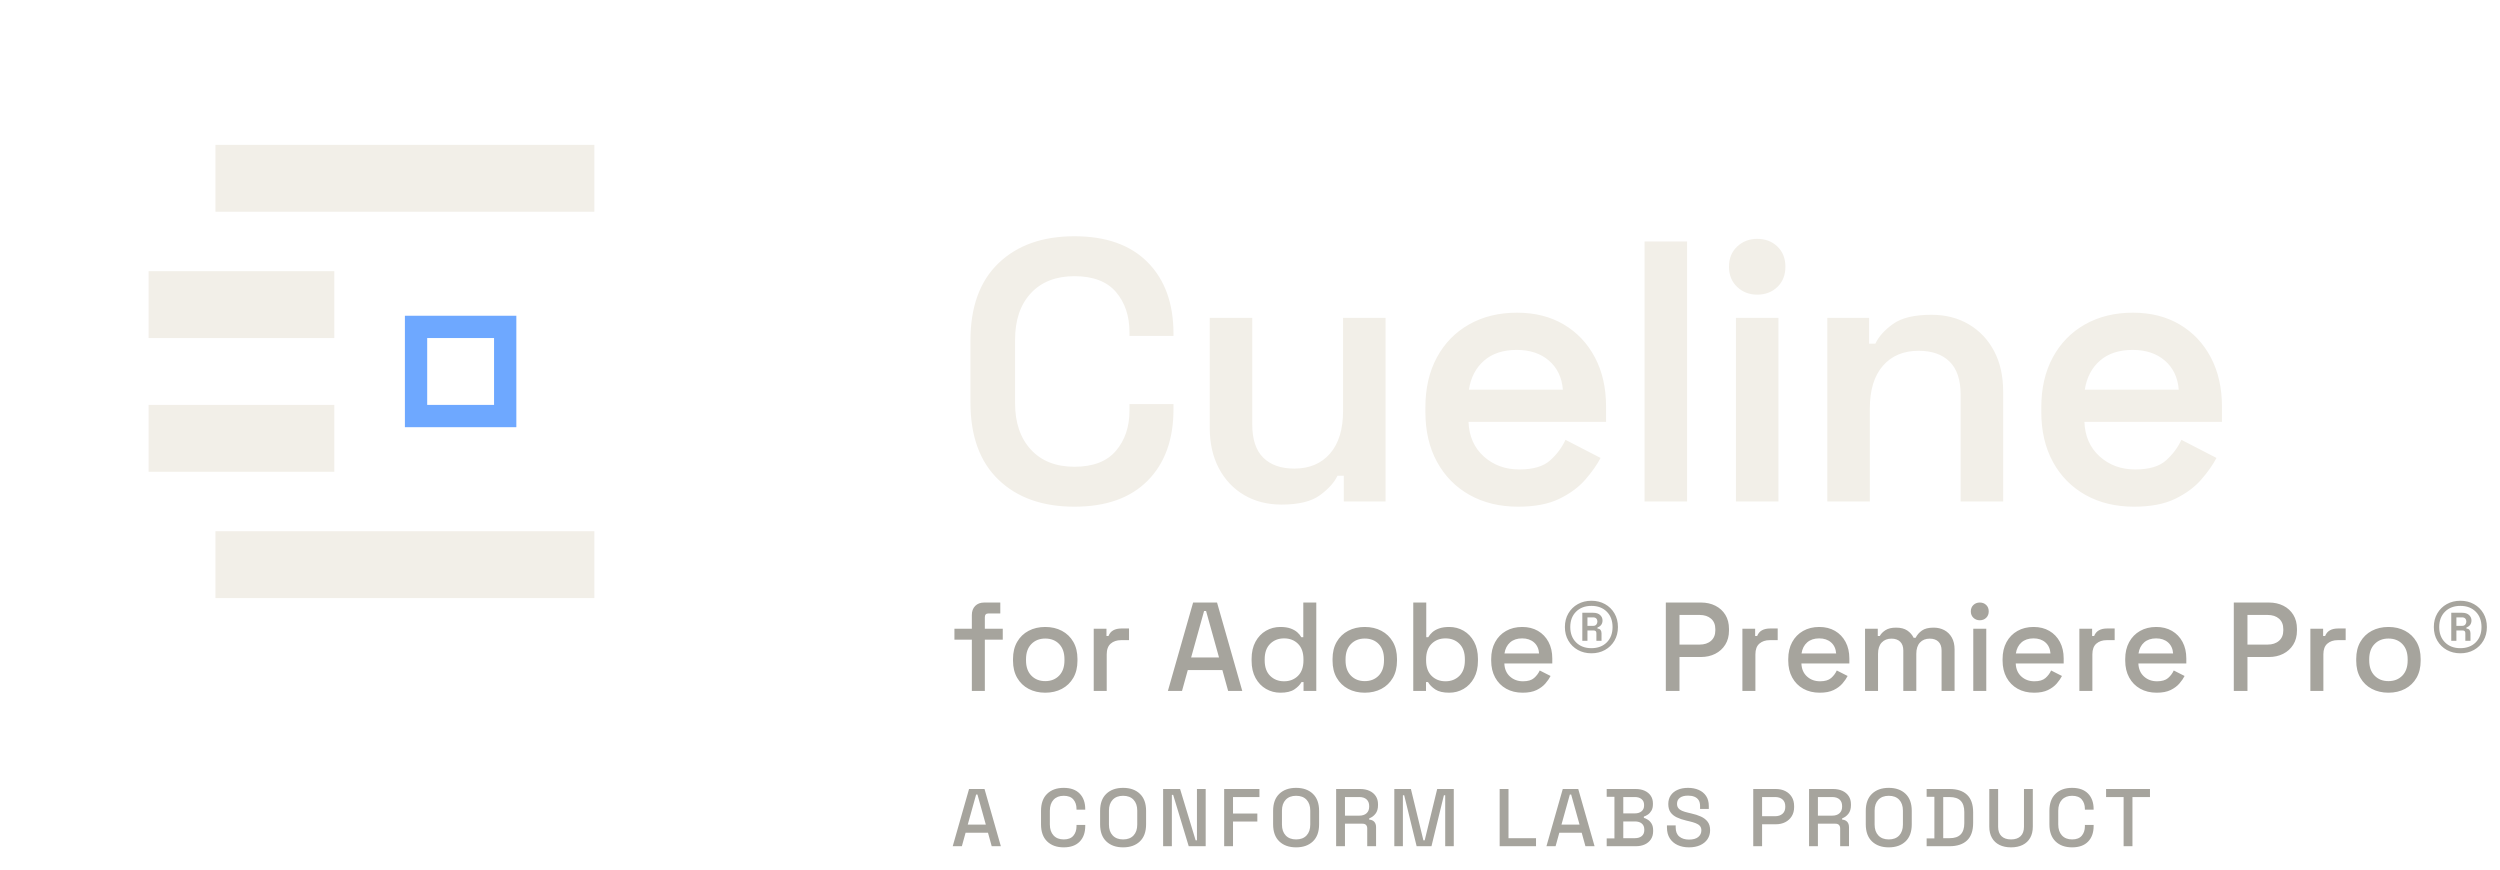
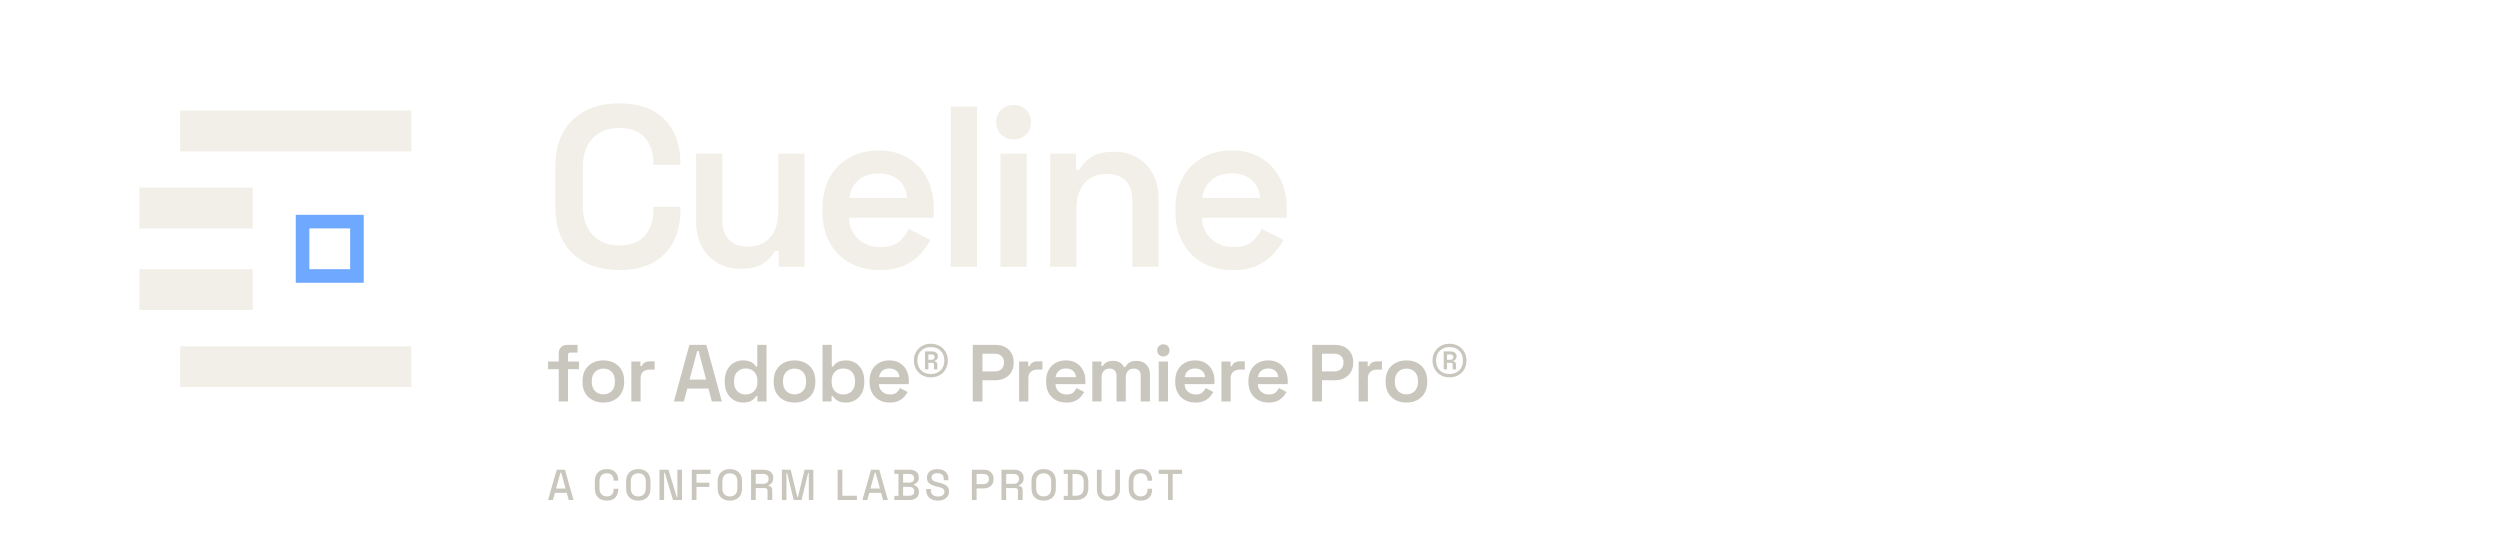
- <svg xmlns="http://www.w3.org/2000/svg" viewBox="0 0 673 234" role="img" aria-label="Cueline">
-   <g>
+ <svg xmlns="http://www.w3.org/2000/svg" viewBox="0 0 520 116" role="img" aria-label="Cueline">
+   <g transform="translate(10.148 4.619) scale(0.47131)">
    <path d="M58 48H160M40 82H90M40 118H90M58 152H160" fill="none" stroke="#F2EFE8" stroke-width="18" />
    <path d="M112 88h24v24h-24Z" fill="none" stroke="#6EA8FF" stroke-width="6" />
  </g>
-   <path d="M289.235 136.4Q276.357 136.4 268.801 129.15Q261.245 121.9 261.245 108.313V91.687Q261.245 78.1 268.801 70.85Q276.357 63.6 289.235 63.6Q302.013 63.6 308.958 70.615Q315.903 77.63 315.903 89.843V90.425H304.057V89.478Q304.057 82.858 300.415 78.604Q296.772 74.35 289.235 74.35Q281.763 74.35 277.509 78.93Q273.255 83.51 273.255 91.487V108.513Q273.255 116.407 277.509 121.029Q281.763 125.65 289.235 125.65Q296.772 125.65 300.415 121.355Q304.057 117.06 304.057 110.522V108.775H315.903V110.157Q315.903 122.37 308.958 129.385Q302.013 136.4 289.235 136.4ZM344.98 135.835Q339.285 135.835 334.917 133.264Q330.55 130.692 328.106 126.036Q325.662 121.38 325.662 115.175V85.575H337.108V114.28Q337.108 120.282 340.076 123.214Q343.045 126.145 348.425 126.145Q354.522 126.145 358.037 122.102Q361.552 118.06 361.552 110.617V85.575H372.998V135.0H361.752V128.063H360.057Q358.752 130.808 355.312 133.321Q351.872 135.835 344.98 135.835ZM408.68 136.4Q401.262 136.4 395.63 133.25Q389.997 130.1 386.856 124.359Q383.715 118.617 383.715 110.887V109.687Q383.715 101.94 386.815 96.207Q389.915 90.475 395.489 87.325Q401.062 84.175 408.392 84.175Q415.605 84.175 420.979 87.355Q426.352 90.535 429.352 96.215Q432.352 101.895 432.352 109.46V113.568H395.325Q395.543 119.367 399.431 122.874Q403.32 126.38 409.01 126.38Q414.572 126.38 417.291 123.94Q420.01 121.5 421.432 118.402L430.875 123.278Q429.457 126.0 426.807 129.067Q424.157 132.135 419.792 134.267Q415.427 136.4 408.68 136.4ZM395.425 104.902H420.725Q420.325 99.973 416.986 97.084Q413.647 94.195 408.31 94.195Q402.825 94.195 399.51 97.084Q396.195 99.973 395.425 104.902ZM442.715 135.0V65.0H454.16V135.0ZM467.315 135.0V85.575H478.76V135.0ZM473.038 79.32Q469.848 79.32 467.646 77.243Q465.445 75.165 465.445 71.81Q465.445 68.437 467.646 66.369Q469.848 64.3 473.038 64.3Q476.328 64.3 478.479 66.369Q480.63 68.437 480.63 71.81Q480.63 75.165 478.479 77.243Q476.328 79.32 473.038 79.32ZM491.915 135.0V85.575H503.16V92.512H504.855Q506.16 89.685 509.6 87.212Q513.04 84.74 519.933 84.74Q525.645 84.74 530.004 87.311Q534.363 89.883 536.806 94.498Q539.25 99.113 539.25 105.4V135.0H527.805V106.295Q527.805 100.275 524.836 97.353Q521.867 94.43 516.487 94.43Q510.39 94.43 506.875 98.473Q503.36 102.515 503.36 109.957V135.0ZM574.48 136.4Q567.062 136.4 561.43 133.25Q555.797 130.1 552.656 124.359Q549.515 118.617 549.515 110.887V109.687Q549.515 101.94 552.615 96.207Q555.715 90.475 561.289 87.325Q566.862 84.175 574.192 84.175Q581.405 84.175 586.779 87.355Q592.152 90.535 595.152 96.215Q598.152 101.895 598.152 109.46V113.568H561.125Q561.343 119.367 565.231 122.874Q569.12 126.38 574.81 126.38Q580.372 126.38 583.091 123.94Q585.81 121.5 587.232 118.402L596.675 123.278Q595.257 126.0 592.607 129.067Q589.957 132.135 585.592 134.267Q581.227 136.4 574.48 136.4ZM561.225 104.902H586.525Q586.125 99.973 582.786 97.084Q579.447 94.195 574.11 94.195Q568.625 94.195 565.31 97.084Q561.995 99.973 561.225 104.902Z" fill="#F2EFE8" />
-   <path d="M261.62 186.0V172.196H256.932V169.255H261.62V165.58Q261.62 164.024 262.526 163.112Q263.432 162.2 264.979 162.2H269.28V165.141H266.095Q265.119 165.141 265.119 166.161V169.255H269.943V172.196H265.119V186.0ZM281.378 186.476Q278.862 186.476 276.897 185.438Q274.933 184.4 273.819 182.468Q272.704 180.536 272.704 177.876V177.379Q272.704 174.719 273.819 172.787Q274.933 170.855 276.897 169.817Q278.862 168.779 281.378 168.779Q283.894 168.779 285.858 169.817Q287.822 170.855 288.937 172.787Q290.051 174.719 290.051 177.379V177.876Q290.051 180.536 288.937 182.468Q287.822 184.4 285.858 185.438Q283.894 186.476 281.378 186.476ZM281.378 183.358Q283.683 183.358 285.118 181.881Q286.552 180.404 286.552 177.786V177.469Q286.552 174.851 285.129 173.374Q283.705 171.897 281.378 171.897Q279.084 171.897 277.644 173.374Q276.203 174.851 276.203 177.469V177.786Q276.203 180.404 277.644 181.881Q279.084 183.358 281.378 183.358ZM294.43 186.0V169.255H297.861V171.218H298.401Q298.811 170.163 299.702 169.675Q300.593 169.187 301.927 169.187H303.932V172.329H301.8Q300.084 172.329 299.007 173.261Q297.929 174.194 297.929 176.15V186.0ZM314.395 186.0 321.186 162.2H327.626L334.418 186.0H330.615L329.061 180.383H319.752L318.198 186.0ZM320.651 176.997H328.162L324.677 164.487H324.136ZM344.665 186.476Q342.588 186.476 340.819 185.461Q339.05 184.446 337.99 182.514Q336.93 180.582 336.93 177.876V177.379Q336.93 174.673 337.984 172.741Q339.038 170.809 340.802 169.794Q342.566 168.779 344.665 168.779Q346.302 168.779 347.417 169.184Q348.531 169.588 349.231 170.21Q349.93 170.831 350.306 171.526H350.846V162.2H354.345V186.0H350.914V183.615H350.374Q349.748 184.71 348.434 185.593Q347.12 186.476 344.665 186.476ZM345.672 183.402Q347.941 183.402 349.416 181.943Q350.891 180.483 350.891 177.786V177.469Q350.891 174.772 349.427 173.312Q347.963 171.853 345.672 171.853Q343.414 171.853 341.933 173.312Q340.453 174.772 340.453 177.469V177.786Q340.453 180.483 341.933 181.943Q343.414 183.402 345.672 183.402ZM367.398 186.476Q364.882 186.476 362.917 185.438Q360.953 184.4 359.839 182.468Q358.724 180.536 358.724 177.876V177.379Q358.724 174.719 359.839 172.787Q360.953 170.855 362.917 169.817Q364.882 168.779 367.398 168.779Q369.914 168.779 371.878 169.817Q373.842 170.855 374.957 172.787Q376.071 174.719 376.071 177.379V177.876Q376.071 180.536 374.957 182.468Q373.842 184.4 371.878 185.438Q369.914 186.476 367.398 186.476ZM367.398 183.358Q369.703 183.358 371.138 181.881Q372.572 180.404 372.572 177.786V177.469Q372.572 174.851 371.149 173.374Q369.725 171.897 367.398 171.897Q365.104 171.897 363.664 173.374Q362.223 174.851 362.223 177.469V177.786Q362.223 180.404 363.664 181.881Q365.104 183.358 367.398 183.358ZM390.13 186.476Q387.697 186.476 386.372 185.593Q385.047 184.71 384.421 183.615H383.881V186.0H380.45V162.2H383.949V171.526H384.489Q384.887 170.831 385.576 170.21Q386.264 169.588 387.385 169.184Q388.505 168.779 390.13 168.779Q392.241 168.779 393.999 169.794Q395.757 170.809 396.811 172.741Q397.865 174.673 397.865 177.379V177.876Q397.865 180.582 396.805 182.514Q395.745 184.446 393.987 185.461Q392.23 186.476 390.13 186.476ZM389.124 183.402Q391.393 183.402 392.868 181.943Q394.343 180.483 394.343 177.786V177.469Q394.343 174.772 392.879 173.312Q391.415 171.853 389.124 171.853Q386.866 171.853 385.385 173.312Q383.905 174.772 383.905 177.469V177.786Q383.905 180.483 385.385 181.943Q386.866 183.402 389.124 183.402ZM409.904 186.476Q407.376 186.476 405.467 185.405Q403.558 184.334 402.493 182.385Q401.428 180.436 401.428 177.831V177.423Q401.428 174.807 402.482 172.864Q403.536 170.921 405.422 169.85Q407.308 168.779 409.777 168.779Q412.199 168.779 414.018 169.836Q415.836 170.894 416.856 172.801Q417.876 174.709 417.876 177.269V178.6H404.971Q405.051 180.81 406.471 182.106Q407.892 183.402 409.993 183.402Q411.973 183.402 412.972 182.525Q413.971 181.648 414.496 180.494L417.415 181.973Q416.927 182.94 416.026 183.989Q415.125 185.038 413.653 185.757Q412.181 186.476 409.904 186.476ZM405.005 175.904H414.321Q414.185 174.013 412.952 172.933Q411.718 171.853 409.755 171.853Q407.759 171.853 406.525 172.933Q405.291 174.013 405.005 175.904ZM428.409 175.868Q426.369 175.868 424.754 174.967Q423.139 174.066 422.204 172.468Q421.269 170.87 421.269 168.796Q421.269 166.722 422.204 165.124Q423.139 163.526 424.754 162.625Q426.369 161.724 428.409 161.724Q430.449 161.724 432.064 162.625Q433.679 163.526 434.614 165.124Q435.549 166.722 435.549 168.796Q435.549 170.87 434.614 172.468Q433.679 174.066 432.064 174.967Q430.449 175.868 428.409 175.868ZM428.398 174.488Q430.983 174.488 432.542 172.932Q434.1 171.376 434.1 168.799Q434.1 166.222 432.544 164.663Q430.987 163.104 428.409 163.104Q425.847 163.104 424.282 164.66Q422.717 166.216 422.717 168.793Q422.717 171.37 424.282 172.929Q425.847 174.488 428.398 174.488ZM425.961 172.502V164.954H428.851Q430.109 164.954 430.755 165.568Q431.401 166.182 431.401 167.012Q431.401 167.676 431.078 168.16Q430.755 168.645 430.041 168.922V169.214Q430.619 169.247 430.874 169.594Q431.129 169.94 431.129 170.471V172.502H429.748V170.438Q429.748 169.724 429.034 169.724H427.341V172.502ZM427.341 168.48H428.875Q429.453 168.48 429.737 168.126Q430.02 167.772 430.02 167.322Q430.02 166.846 429.737 166.522Q429.453 166.198 428.875 166.198H427.341ZM448.44 186.0V162.2H457.887Q460.083 162.2 461.788 163.065Q463.494 163.931 464.468 165.515Q465.443 167.099 465.443 169.308V169.76Q465.443 171.946 464.44 173.548Q463.437 175.149 461.732 176.008Q460.027 176.868 457.887 176.868H452.119V186.0ZM452.119 173.525H457.516Q459.447 173.525 460.606 172.51Q461.765 171.496 461.765 169.704V169.364Q461.765 167.56 460.618 166.551Q459.471 165.542 457.516 165.542H452.119ZM469.054 186.0V169.255H472.485V171.218H473.025Q473.435 170.163 474.326 169.675Q475.217 169.187 476.551 169.187H478.556V172.329H476.424Q474.708 172.329 473.631 173.261Q472.553 174.194 472.553 176.15V186.0ZM489.872 186.476Q487.344 186.476 485.435 185.405Q483.526 184.334 482.461 182.385Q481.396 180.436 481.396 177.831V177.423Q481.396 174.807 482.45 172.864Q483.504 170.921 485.39 169.85Q487.276 168.779 489.745 168.779Q492.167 168.779 493.986 169.836Q495.804 170.894 496.824 172.801Q497.844 174.709 497.844 177.269V178.6H484.939Q485.019 180.81 486.439 182.106Q487.86 183.402 489.961 183.402Q491.941 183.402 492.94 182.525Q493.939 181.648 494.464 180.494L497.383 181.973Q496.895 182.94 495.994 183.989Q495.093 185.038 493.621 185.757Q492.149 186.476 489.872 186.476ZM484.973 175.904H494.289Q494.153 174.013 492.92 172.933Q491.686 171.853 489.723 171.853Q487.727 171.853 486.493 172.933Q485.259 174.013 484.973 175.904ZM502.068 186.0V169.255H505.499V171.21H506.039Q506.505 170.336 507.561 169.648Q508.617 168.959 510.425 168.959Q512.299 168.959 513.44 169.734Q514.582 170.508 515.148 171.689H515.689Q516.267 170.53 517.38 169.745Q518.494 168.959 520.527 168.959Q522.138 168.959 523.407 169.634Q524.677 170.309 525.424 171.616Q526.171 172.924 526.171 174.833V186.0H522.672V175.103Q522.672 173.578 521.833 172.75Q520.994 171.922 519.476 171.922Q517.836 171.922 516.852 172.976Q515.869 174.03 515.869 176.014V186.0H512.37V175.103Q512.37 173.578 511.531 172.75Q510.692 171.922 509.174 171.922Q507.534 171.922 506.55 172.976Q505.567 174.03 505.567 176.014V186.0ZM531.206 186.0V169.255H534.705V186.0ZM532.956 166.974Q531.942 166.974 531.244 166.309Q530.547 165.644 530.547 164.587Q530.547 163.517 531.244 162.859Q531.942 162.2 532.956 162.2Q534.003 162.2 534.684 162.859Q535.364 163.517 535.364 164.587Q535.364 165.644 534.684 166.309Q534.003 166.974 532.956 166.974ZM547.57 186.476Q545.042 186.476 543.133 185.405Q541.224 184.334 540.159 182.385Q539.094 180.436 539.094 177.831V177.423Q539.094 174.807 540.148 172.864Q541.202 170.921 543.088 169.85Q544.974 168.779 547.443 168.779Q549.865 168.779 551.684 169.836Q553.502 170.894 554.522 172.801Q555.542 174.709 555.542 177.269V178.6H542.637Q542.717 180.81 544.137 182.106Q545.558 183.402 547.659 183.402Q549.639 183.402 550.638 182.525Q551.637 181.648 552.162 180.494L555.081 181.973Q554.593 182.94 553.692 183.989Q552.791 185.038 551.319 185.757Q549.847 186.476 547.57 186.476ZM542.671 175.904H551.987Q551.851 174.013 550.618 172.933Q549.384 171.853 547.421 171.853Q545.425 171.853 544.191 172.933Q542.957 174.013 542.671 175.904ZM559.766 186.0V169.255H563.197V171.218H563.737Q564.147 170.163 565.038 169.675Q565.929 169.187 567.263 169.187H569.268V172.329H567.136Q565.42 172.329 564.343 173.261Q563.265 174.194 563.265 176.15V186.0ZM580.584 186.476Q578.056 186.476 576.147 185.405Q574.238 184.334 573.173 182.385Q572.108 180.436 572.108 177.831V177.423Q572.108 174.807 573.162 172.864Q574.216 170.921 576.102 169.85Q577.988 168.779 580.457 168.779Q582.879 168.779 584.698 169.836Q586.516 170.894 587.536 172.801Q588.556 174.709 588.556 177.269V178.6H575.651Q575.731 180.81 577.151 182.106Q578.572 183.402 580.673 183.402Q582.653 183.402 583.652 182.525Q584.651 181.648 585.176 180.494L588.095 181.973Q587.607 182.94 586.706 183.989Q585.805 185.038 584.333 185.757Q582.861 186.476 580.584 186.476ZM575.685 175.904H585.001Q584.865 174.013 583.632 172.933Q582.398 171.853 580.435 171.853Q578.439 171.853 577.205 172.933Q575.971 174.013 575.685 175.904ZM601.338 186.0V162.2H610.785Q612.981 162.2 614.686 163.065Q616.392 163.931 617.366 165.515Q618.341 167.099 618.341 169.308V169.76Q618.341 171.946 617.338 173.548Q616.335 175.149 614.63 176.008Q612.925 176.868 610.785 176.868H605.017V186.0ZM605.017 173.525H610.414Q612.345 173.525 613.504 172.51Q614.663 171.496 614.663 169.704V169.364Q614.663 167.56 613.516 166.551Q612.369 165.542 610.414 165.542H605.017ZM621.952 186.0V169.255H625.383V171.218H625.923Q626.333 170.163 627.224 169.675Q628.115 169.187 629.449 169.187H631.454V172.329H629.322Q627.606 172.329 626.529 173.261Q625.451 174.194 625.451 176.15V186.0ZM642.968 186.476Q640.452 186.476 638.487 185.438Q636.523 184.4 635.409 182.468Q634.294 180.536 634.294 177.876V177.379Q634.294 174.719 635.409 172.787Q636.523 170.855 638.487 169.817Q640.452 168.779 642.968 168.779Q645.484 168.779 647.448 169.817Q649.412 170.855 650.527 172.787Q651.641 174.719 651.641 177.379V177.876Q651.641 180.536 650.527 182.468Q649.412 184.4 647.448 185.438Q645.484 186.476 642.968 186.476ZM642.968 183.358Q645.273 183.358 646.708 181.881Q648.142 180.404 648.142 177.786V177.469Q648.142 174.851 646.719 173.374Q645.295 171.897 642.968 171.897Q640.674 171.897 639.234 173.374Q637.793 174.851 637.793 177.469V177.786Q637.793 180.404 639.234 181.881Q640.674 183.358 642.968 183.358ZM662.329 175.868Q660.289 175.868 658.674 174.967Q657.059 174.066 656.124 172.468Q655.189 170.87 655.189 168.796Q655.189 166.722 656.124 165.124Q657.059 163.526 658.674 162.625Q660.289 161.724 662.329 161.724Q664.369 161.724 665.984 162.625Q667.599 163.526 668.534 165.124Q669.469 166.722 669.469 168.796Q669.469 170.87 668.534 172.468Q667.599 174.066 665.984 174.967Q664.369 175.868 662.329 175.868ZM662.318 174.488Q664.903 174.488 666.462 172.932Q668.02 171.376 668.02 168.799Q668.02 166.222 666.464 164.663Q664.907 163.104 662.329 163.104Q659.767 163.104 658.202 164.66Q656.637 166.216 656.637 168.793Q656.637 171.37 658.202 172.929Q659.767 174.488 662.318 174.488ZM659.881 172.502V164.954H662.771Q664.029 164.954 664.675 165.568Q665.321 166.182 665.321 167.012Q665.321 167.676 664.998 168.16Q664.675 168.645 663.961 168.922V169.214Q664.539 169.247 664.794 169.594Q665.049 169.94 665.049 170.471V172.502H663.668V170.438Q663.668 169.724 662.954 169.724H661.261V172.502ZM661.261 168.48H662.795Q663.373 168.48 663.657 168.126Q663.94 167.772 663.94 167.322Q663.94 166.846 663.657 166.522Q663.373 166.198 662.795 166.198H661.261Z" fill="#A6A49D" />
-   <path d="M256.473 227.8 260.867 212.4H265.034L269.429 227.8H266.968L265.963 224.166H259.939L258.934 227.8ZM260.521 221.974H265.381L263.126 213.88H262.776ZM286.353 228.108Q283.547 228.108 281.895 226.513Q280.242 224.918 280.242 221.91V218.29Q280.242 215.282 281.895 213.687Q283.547 212.092 286.353 212.092Q289.138 212.092 290.642 213.628Q292.147 215.163 292.147 217.831V217.955H289.795V217.758Q289.795 216.209 288.952 215.218Q288.108 214.226 286.353 214.226Q284.606 214.226 283.614 215.295Q282.622 216.364 282.622 218.246V221.954Q282.622 223.821 283.614 224.898Q284.606 225.974 286.353 225.974Q288.108 225.974 288.952 224.975Q289.795 223.976 289.795 222.442V222.069H292.147V222.369Q292.147 225.037 290.642 226.572Q289.138 228.108 286.353 228.108ZM302.338 228.108Q299.503 228.108 297.825 226.513Q296.148 224.918 296.148 221.91V218.29Q296.148 215.282 297.825 213.687Q299.503 212.092 302.338 212.092Q305.172 212.092 306.85 213.687Q308.527 215.282 308.527 218.29V221.91Q308.527 224.918 306.85 226.513Q305.172 228.108 302.338 228.108ZM302.338 225.974Q304.15 225.974 305.149 224.905Q306.147 223.836 306.147 221.982V218.218Q306.147 216.364 305.149 215.295Q304.15 214.226 302.338 214.226Q300.547 214.226 299.537 215.295Q298.528 216.364 298.528 218.218V221.982Q298.528 223.836 299.537 224.905Q300.547 225.974 302.338 225.974ZM313.112 227.8V212.4H317.679L321.869 226.22H322.219V212.4H324.571V227.8H320.003L315.814 213.972H315.464V227.8ZM329.546 227.8V212.4H339.041V214.563H331.926V218.997H338.475V221.159H331.926V227.8ZM348.912 228.108Q346.077 228.108 344.399 226.513Q342.722 224.918 342.722 221.91V218.29Q342.722 215.282 344.399 213.687Q346.077 212.092 348.912 212.092Q351.746 212.092 353.424 213.687Q355.101 215.282 355.101 218.29V221.91Q355.101 224.918 353.424 226.513Q351.746 228.108 348.912 228.108ZM348.912 225.974Q350.724 225.974 351.723 224.905Q352.721 223.836 352.721 221.982V218.218Q352.721 216.364 351.723 215.295Q350.724 214.226 348.912 214.226Q347.121 214.226 346.111 215.295Q345.102 216.364 345.102 218.218V221.982Q345.102 223.836 346.111 224.905Q347.121 225.974 348.912 225.974ZM359.686 227.8V212.4H366.143Q367.587 212.4 368.669 212.898Q369.751 213.397 370.357 214.317Q370.962 215.237 370.962 216.506V216.755Q370.962 218.202 370.271 219.072Q369.581 219.942 368.597 220.299V220.649Q369.439 220.685 369.938 221.212Q370.437 221.738 370.437 222.693V227.8H368.057V223.018Q368.057 222.429 367.743 222.083Q367.43 221.738 366.746 221.738H362.066V227.8ZM362.066 219.575H365.897Q367.169 219.575 367.875 218.93Q368.582 218.284 368.582 217.16V216.978Q368.582 215.854 367.89 215.208Q367.199 214.563 365.897 214.563H362.066ZM375.35 227.8V212.4H379.816L383.179 226.22H383.529L386.891 212.4H391.357V227.8H389.049V214.08H388.7L385.351 227.8H381.356L378.008 214.08H377.658V227.8ZM403.708 227.8V212.4H406.088V225.637H413.498V227.8ZM416.303 227.8 420.697 212.4H424.864L429.259 227.8H426.798L425.793 224.166H419.769L418.764 227.8ZM420.351 221.974H425.211L422.956 213.88H422.606ZM432.521 227.8V225.695H434.607V214.505H432.521V212.4H440.341Q441.719 212.4 442.76 212.877Q443.801 213.354 444.384 214.223Q444.967 215.092 444.967 216.279V216.483Q444.967 217.547 444.563 218.229Q444.159 218.912 443.601 219.287Q443.043 219.661 442.528 219.823V220.173Q443.043 220.305 443.626 220.683Q444.21 221.061 444.617 221.751Q445.024 222.441 445.024 223.533V223.753Q445.024 225.021 444.426 225.931Q443.828 226.84 442.783 227.32Q441.738 227.8 440.375 227.8ZM436.987 225.637H440.1Q441.293 225.637 441.968 225.068Q442.644 224.498 442.644 223.486V223.281Q442.644 222.269 441.975 221.699Q441.307 221.13 440.1 221.13H436.987ZM436.987 218.967H440.103Q441.22 218.967 441.903 218.401Q442.586 217.835 442.586 216.875V216.655Q442.586 215.68 441.91 215.121Q441.234 214.563 440.103 214.563H436.987ZM454.684 228.108Q452.948 228.108 451.607 227.489Q450.267 226.87 449.504 225.679Q448.742 224.487 448.742 222.753V222.206H451.094V222.753Q451.094 224.401 452.079 225.209Q453.064 226.018 454.684 226.018Q456.326 226.018 457.167 225.32Q458.008 224.622 458.008 223.536Q458.008 222.798 457.615 222.345Q457.221 221.891 456.489 221.607Q455.758 221.323 454.745 221.088L453.923 220.893Q452.454 220.549 451.372 220.025Q450.289 219.502 449.695 218.649Q449.102 217.796 449.102 216.441Q449.102 215.087 449.765 214.113Q450.428 213.139 451.622 212.616Q452.816 212.092 454.42 212.092Q456.024 212.092 457.288 212.641Q458.552 213.191 459.281 214.271Q460.01 215.351 460.01 216.977V217.768H457.659V216.977Q457.659 215.982 457.252 215.369Q456.846 214.757 456.115 214.47Q455.385 214.182 454.42 214.182Q453 214.182 452.227 214.762Q451.454 215.341 451.454 216.384Q451.454 217.079 451.797 217.529Q452.14 217.979 452.799 218.266Q453.459 218.553 454.429 218.774L455.251 218.969Q456.747 219.298 457.895 219.821Q459.042 220.344 459.701 221.219Q460.36 222.094 460.36 223.479Q460.36 224.864 459.661 225.904Q458.961 226.944 457.687 227.526Q456.412 228.108 454.684 228.108ZM471.974 227.8V212.4H478.087Q479.508 212.4 480.611 212.96Q481.715 213.52 482.345 214.545Q482.976 215.57 482.976 216.999V217.292Q482.976 218.706 482.327 219.743Q481.678 220.779 480.575 221.335Q479.472 221.891 478.087 221.891H474.354V227.8ZM474.354 219.728H477.847Q479.096 219.728 479.846 219.071Q480.596 218.415 480.596 217.255V217.035Q480.596 215.868 479.854 215.215Q479.112 214.563 477.847 214.563H474.354ZM487 227.8V212.4H493.457Q494.901 212.4 495.983 212.898Q497.065 213.397 497.671 214.317Q498.276 215.237 498.276 216.506V216.755Q498.276 218.202 497.585 219.072Q496.895 219.942 495.911 220.299V220.649Q496.753 220.685 497.252 221.212Q497.751 221.738 497.751 222.693V227.8H495.371V223.018Q495.371 222.429 495.057 222.083Q494.744 221.738 494.06 221.738H489.38V227.8ZM489.38 219.575H493.211Q494.483 219.575 495.189 218.93Q495.896 218.284 495.896 217.16V216.978Q495.896 215.854 495.204 215.208Q494.513 214.563 493.211 214.563H489.38ZM508.456 228.108Q505.621 228.108 503.943 226.513Q502.266 224.918 502.266 221.91V218.29Q502.266 215.282 503.943 213.687Q505.621 212.092 508.456 212.092Q511.29 212.092 512.968 213.687Q514.645 215.282 514.645 218.29V221.91Q514.645 224.918 512.968 226.513Q511.29 228.108 508.456 228.108ZM508.456 225.974Q510.268 225.974 511.267 224.905Q512.265 223.836 512.265 221.982V218.218Q512.265 216.364 511.267 215.295Q510.268 214.226 508.456 214.226Q506.665 214.226 505.655 215.295Q504.646 216.364 504.646 218.218V221.982Q504.646 223.836 505.655 224.905Q506.665 225.974 508.456 225.974ZM518.651 227.8V225.695H520.737V214.505H518.651V212.4H524.818Q527.889 212.4 529.529 213.958Q531.169 215.515 531.169 218.663V221.544Q531.169 224.692 529.529 226.246Q527.889 227.8 524.818 227.8ZM523.117 225.637H524.847Q526.838 225.637 527.813 224.629Q528.789 223.62 528.789 221.625V218.583Q528.789 216.566 527.813 215.568Q526.838 214.57 524.847 214.57H523.117ZM541.375 228.108Q539.568 228.108 538.253 227.453Q536.939 226.799 536.228 225.547Q535.517 224.294 535.517 222.519V212.4H537.897V222.576Q537.897 224.215 538.8 225.095Q539.703 225.974 541.375 225.974Q543.047 225.974 543.95 225.095Q544.853 224.215 544.853 222.576V212.4H547.234V222.519Q547.234 224.294 546.527 225.547Q545.819 226.799 544.501 227.453Q543.183 228.108 541.375 228.108ZM557.811 228.108Q555.005 228.108 553.353 226.513Q551.7 224.918 551.7 221.91V218.29Q551.7 215.282 553.353 213.687Q555.005 212.092 557.811 212.092Q560.596 212.092 562.1 213.628Q563.605 215.163 563.605 217.831V217.955H561.253V217.758Q561.253 216.209 560.41 215.218Q559.566 214.226 557.811 214.226Q556.064 214.226 555.072 215.295Q554.08 216.364 554.08 218.246V221.954Q554.08 223.821 555.072 224.898Q556.064 225.974 557.811 225.974Q559.566 225.974 560.41 224.975Q561.253 223.976 561.253 222.442V222.069H563.605V222.369Q563.605 225.037 562.1 226.572Q560.596 228.108 557.811 228.108ZM571.676 227.8V214.563H566.957V212.4H578.775V214.563H574.056V227.8Z" fill="#A6A49D" />
+   <path d="M128.829 56.167Q122.696 56.167 119.098 52.714Q115.5 49.262 115.5 42.792V34.875Q115.5 28.405 119.098 24.952Q122.696 21.5 128.829 21.5Q134.913 21.5 138.22 24.84Q141.527 28.181 141.527 33.996V34.274H135.887V33.823Q135.887 30.67 134.152 28.645Q132.418 26.619 128.829 26.619Q125.27 26.619 123.245 28.8Q121.219 30.981 121.219 34.78V42.887Q121.219 46.646 123.245 48.847Q125.27 51.048 128.829 51.048Q132.418 51.048 134.152 49.002Q135.887 46.957 135.887 43.844V43.012H141.527V43.67Q141.527 49.486 138.22 52.826Q134.913 56.167 128.829 56.167ZM153.993 55.898Q151.281 55.898 149.201 54.673Q147.121 53.449 145.958 51.232Q144.794 49.014 144.794 46.06V31.964H150.244V45.633Q150.244 48.492 151.658 49.887Q153.071 51.283 155.633 51.283Q158.537 51.283 160.211 49.358Q161.885 47.433 161.885 43.889V31.964H167.335V55.5H161.98V52.196H161.173Q160.551 53.504 158.913 54.701Q157.275 55.898 153.993 55.898ZM182.945 56.167Q179.413 56.167 176.731 54.667Q174.049 53.167 172.553 50.433Q171.057 47.699 171.057 44.018V43.446Q171.057 39.757 172.533 37.027Q174.01 34.298 176.664 32.798Q179.318 31.298 182.808 31.298Q186.243 31.298 188.802 32.812Q191.361 34.326 192.789 37.031Q194.218 39.736 194.218 43.338V45.294H176.586Q176.689 48.056 178.541 49.726Q180.393 51.395 183.102 51.395Q185.751 51.395 187.046 50.233Q188.34 49.071 189.018 47.596L193.514 49.918Q192.839 51.214 191.577 52.675Q190.315 54.136 188.237 55.151Q186.158 56.167 182.945 56.167ZM176.633 41.168H188.681Q188.49 38.82 186.901 37.445Q185.311 36.069 182.769 36.069Q180.157 36.069 178.579 37.445Q177 38.82 176.633 41.168ZM197.771 55.5V22.167H203.221V55.5ZM208.105 55.5V31.964H213.555V55.5ZM210.83 28.986Q209.311 28.986 208.263 27.996Q207.214 27.007 207.214 25.41Q207.214 23.804 208.263 22.818Q209.311 21.833 210.83 21.833Q212.396 21.833 213.421 22.818Q214.445 23.804 214.445 25.41Q214.445 27.007 213.421 27.996Q212.396 28.986 210.83 28.986ZM218.438 55.5V31.964H223.793V35.268H224.6Q225.221 33.921 226.86 32.744Q228.498 31.567 231.78 31.567Q234.5 31.567 236.576 32.791Q238.651 34.015 239.815 36.213Q240.979 38.411 240.979 41.405V55.5H235.529V41.831Q235.529 38.964 234.115 37.573Q232.701 36.181 230.139 36.181Q227.236 36.181 225.562 38.106Q223.888 40.031 223.888 43.575V55.5ZM256.374 56.167Q252.842 56.167 250.16 54.667Q247.477 53.167 245.982 50.433Q244.486 47.699 244.486 44.018V43.446Q244.486 39.757 245.962 37.027Q247.438 34.298 250.092 32.798Q252.746 31.298 256.237 31.298Q259.671 31.298 262.23 32.812Q264.789 34.326 266.218 37.031Q267.646 39.736 267.646 43.338V45.294H250.014Q250.118 48.056 251.97 49.726Q253.821 51.395 256.531 51.395Q259.18 51.395 260.474 50.233Q261.769 49.071 262.446 47.596L266.943 49.918Q266.268 51.214 265.006 52.675Q263.744 54.136 261.665 55.151Q259.587 56.167 256.374 56.167ZM250.062 41.168H262.109Q261.919 38.82 260.329 37.445Q258.739 36.069 256.198 36.069Q253.586 36.069 252.007 37.445Q250.429 38.82 250.062 41.168Z" fill="#F2EFE8" />
+   <path d="M116.218 83.5V76.794H114.0V75.193H116.218V73.512Q116.218 72.699 116.698 72.217Q117.178 71.735 117.972 71.735H120.128V73.336H118.618Q118.141 73.336 118.141 73.84V75.193H120.426V76.794H118.141V83.5ZM125.496 83.735Q124.252 83.735 123.271 83.227Q122.289 82.718 121.728 81.762Q121.167 80.805 121.167 79.475V79.218Q121.167 77.888 121.728 76.932Q122.289 75.975 123.271 75.467Q124.252 74.958 125.496 74.958Q126.739 74.958 127.721 75.467Q128.702 75.975 129.263 76.932Q129.824 77.888 129.824 79.218V79.475Q129.824 80.805 129.263 81.762Q128.702 82.718 127.721 83.227Q126.739 83.735 125.496 83.735ZM125.496 82.024Q126.553 82.024 127.227 81.343Q127.901 80.663 127.901 79.428V79.266Q127.901 78.03 127.234 77.35Q126.567 76.67 125.496 76.67Q124.442 76.67 123.766 77.35Q123.091 78.03 123.091 79.266V79.428Q123.091 80.663 123.766 81.343Q124.442 82.024 125.496 82.024ZM131.318 83.5V75.193H133.208V76.149H133.493Q133.687 75.636 134.121 75.398Q134.556 75.16 135.171 75.16H136.171V76.877H135.123Q134.296 76.877 133.769 77.322Q133.242 77.767 133.242 78.696V83.5ZM140.169 83.5 143.394 71.735H146.918L150.143 83.5H148.06L147.357 80.818H142.955L142.252 83.5ZM143.438 78.955H146.874L145.298 72.998H145.013ZM154.541 83.735Q153.532 83.735 152.662 83.237Q151.792 82.738 151.27 81.781Q150.747 80.825 150.747 79.475V79.218Q150.747 77.868 151.268 76.912Q151.789 75.955 152.654 75.457Q153.518 74.958 154.541 74.958Q155.324 74.958 155.856 75.146Q156.387 75.334 156.72 75.622Q157.053 75.91 157.229 76.234H157.514V71.735H159.438V83.5H157.548V82.406H157.263Q156.966 82.912 156.342 83.324Q155.719 83.735 154.541 83.735ZM155.109 82.051Q156.158 82.051 156.85 81.375Q157.542 80.7 157.542 79.428V79.266Q157.542 77.994 156.857 77.318Q156.171 76.642 155.109 76.642Q154.064 76.642 153.37 77.318Q152.676 77.994 152.676 79.266V79.428Q152.676 80.7 153.37 81.375Q154.064 82.051 155.109 82.051ZM165.261 83.735Q164.017 83.735 163.036 83.227Q162.054 82.718 161.493 81.762Q160.932 80.805 160.932 79.475V79.218Q160.932 77.888 161.493 76.932Q162.054 75.975 163.036 75.467Q164.017 74.958 165.261 74.958Q166.504 74.958 167.486 75.467Q168.467 75.975 169.028 76.932Q169.589 77.888 169.589 79.218V79.475Q169.589 80.805 169.028 81.762Q168.467 82.718 167.486 83.227Q166.504 83.735 165.261 83.735ZM165.261 82.024Q166.318 82.024 166.992 81.343Q167.666 80.663 167.666 79.428V79.266Q167.666 78.03 166.999 77.35Q166.332 76.67 165.261 76.67Q164.206 76.67 163.531 77.35Q162.855 78.03 162.855 79.266V79.428Q162.855 80.663 163.531 81.343Q164.206 82.024 165.261 82.024ZM175.98 83.735Q174.816 83.735 174.186 83.324Q173.555 82.912 173.258 82.406H172.973V83.5H171.083V71.735H173.007V76.234H173.292Q173.482 75.91 173.808 75.622Q174.134 75.334 174.667 75.146Q175.2 74.958 175.98 74.958Q177.006 74.958 177.869 75.457Q178.732 75.955 179.253 76.912Q179.774 77.868 179.774 79.218V79.475Q179.774 80.825 179.251 81.781Q178.729 82.738 177.866 83.237Q177.003 83.735 175.98 83.735ZM175.412 82.051Q176.46 82.051 177.152 81.375Q177.845 80.7 177.845 79.428V79.266Q177.845 77.994 177.159 77.318Q176.474 76.642 175.412 76.642Q174.366 76.642 173.673 77.318Q172.979 77.994 172.979 79.266V79.428Q172.979 80.7 173.673 81.375Q174.366 82.051 175.412 82.051ZM185.061 83.735Q183.814 83.735 182.867 83.206Q181.921 82.676 181.393 81.712Q180.865 80.747 180.865 79.447V79.246Q180.865 77.944 181.386 76.98Q181.907 76.017 182.843 75.487Q183.78 74.958 185.012 74.958Q186.224 74.958 187.128 75.492Q188.031 76.027 188.535 76.982Q189.039 77.936 189.039 79.208V79.898H182.816Q182.853 80.873 183.506 81.462Q184.16 82.051 185.116 82.051Q186.051 82.051 186.508 81.641Q186.965 81.231 187.204 80.71L188.791 81.53Q188.553 81.987 188.107 82.503Q187.662 83.018 186.928 83.377Q186.195 83.735 185.061 83.735ZM182.833 78.442H187.085Q187.018 77.613 186.457 77.128Q185.895 76.642 184.998 76.642Q184.076 76.642 183.519 77.128Q182.962 77.613 182.833 78.442ZM193.617 78.492Q192.609 78.492 191.811 78.046Q191.012 77.601 190.55 76.811Q190.088 76.021 190.088 74.996Q190.088 73.971 190.55 73.181Q191.012 72.391 191.811 71.945Q192.609 71.5 193.617 71.5Q194.626 71.5 195.424 71.945Q196.222 72.391 196.684 73.181Q197.147 73.971 197.147 74.996Q197.147 76.021 196.684 76.811Q196.222 77.601 195.424 78.046Q194.626 78.492 193.617 78.492ZM193.61 77.797Q194.884 77.797 195.651 77.032Q196.419 76.266 196.419 74.998Q196.419 73.729 195.653 72.962Q194.886 72.194 193.617 72.194Q192.354 72.194 191.585 72.96Q190.816 73.726 190.816 74.994Q190.816 76.262 191.585 77.03Q192.354 77.797 193.61 77.797ZM192.407 76.828V73.097H193.836Q194.458 73.097 194.777 73.398Q195.096 73.7 195.096 74.107Q195.096 74.433 194.937 74.674Q194.777 74.915 194.424 75.052V75.208Q194.71 75.225 194.836 75.394Q194.962 75.564 194.962 75.838V76.828H194.268V75.813Q194.268 75.461 193.915 75.461H193.101V76.828ZM193.101 74.834H193.842Q194.127 74.834 194.265 74.661Q194.402 74.489 194.402 74.27Q194.402 74.035 194.265 73.879Q194.127 73.724 193.842 73.724H193.101ZM202.333 83.5V71.735H207.088Q208.185 71.735 209.031 72.172Q209.877 72.608 210.357 73.403Q210.838 74.198 210.838 75.299V75.528Q210.838 76.615 210.342 77.418Q209.846 78.221 209 78.657Q208.155 79.092 207.088 79.092H204.351V83.5ZM204.351 77.257H206.887Q207.759 77.257 208.289 76.788Q208.819 76.318 208.819 75.497V75.329Q208.819 74.505 208.292 74.038Q207.765 73.57 206.887 73.57H204.351ZM211.974 83.5V75.193H213.864V76.149H214.149Q214.342 75.636 214.777 75.398Q215.211 75.16 215.827 75.16H216.826V76.877H215.779Q214.951 76.877 214.424 77.322Q213.897 77.767 213.897 78.696V83.5ZM221.783 83.735Q220.537 83.735 219.59 83.206Q218.643 82.676 218.115 81.712Q217.587 80.747 217.587 79.447V79.246Q217.587 77.944 218.108 76.98Q218.629 76.017 219.566 75.487Q220.503 74.958 221.735 74.958Q222.947 74.958 223.85 75.492Q224.753 76.027 225.258 76.982Q225.762 77.936 225.762 79.208V79.898H219.539Q219.575 80.873 220.229 81.462Q220.882 82.051 221.839 82.051Q222.774 82.051 223.23 81.641Q223.687 81.231 223.926 80.71L225.513 81.53Q225.275 81.987 224.83 82.503Q224.384 83.018 223.651 83.377Q222.917 83.735 221.783 83.735ZM219.555 78.442H223.808Q223.74 77.613 223.179 77.128Q222.618 76.642 221.721 76.642Q220.799 76.642 220.242 77.128Q219.685 77.613 219.555 78.442ZM227.201 83.5V75.193H229.091V76.13H229.376Q229.6 75.704 230.113 75.379Q230.626 75.053 231.485 75.053Q232.393 75.053 232.944 75.417Q233.495 75.78 233.778 76.35H234.063Q234.349 75.794 234.884 75.424Q235.42 75.053 236.402 75.053Q237.187 75.053 237.815 75.384Q238.444 75.714 238.818 76.369Q239.192 77.024 239.192 78V83.5H237.268V78.143Q237.268 77.421 236.884 77.045Q236.5 76.668 235.806 76.668Q235.039 76.668 234.599 77.159Q234.158 77.651 234.158 78.57V83.5H232.234V78.143Q232.234 77.421 231.851 77.045Q231.467 76.668 230.772 76.668Q230.005 76.668 229.565 77.159Q229.124 77.651 229.124 78.57V83.5ZM241.016 83.5V75.193H242.94V83.5ZM241.978 74.142Q241.442 74.142 241.072 73.793Q240.702 73.444 240.702 72.88Q240.702 72.313 241.072 71.965Q241.442 71.618 241.978 71.618Q242.531 71.618 242.892 71.965Q243.254 72.313 243.254 72.88Q243.254 73.444 242.892 73.793Q242.531 74.142 241.978 74.142ZM248.64 83.735Q247.394 83.735 246.447 83.206Q245.5 82.676 244.972 81.712Q244.445 80.747 244.445 79.447V79.246Q244.445 77.944 244.966 76.98Q245.487 76.017 246.423 75.487Q247.36 74.958 248.592 74.958Q249.804 74.958 250.707 75.492Q251.611 76.027 252.115 76.982Q252.619 77.936 252.619 79.208V79.898H246.396Q246.432 80.873 247.086 81.462Q247.739 82.051 248.696 82.051Q249.631 82.051 250.088 81.641Q250.545 81.231 250.784 80.71L252.371 81.53Q252.132 81.987 251.687 82.503Q251.242 83.018 250.508 83.377Q249.774 83.735 248.64 83.735ZM246.413 78.442H250.665Q250.597 77.613 250.036 77.128Q249.475 76.642 248.578 76.642Q247.656 76.642 247.099 77.128Q246.542 77.613 246.413 78.442ZM254.058 83.5V75.193H255.948V76.149H256.233Q256.426 75.636 256.861 75.398Q257.295 75.16 257.911 75.16H258.911V76.877H257.863Q257.035 76.877 256.508 77.322Q255.982 77.767 255.982 78.696V83.5ZM263.867 83.735Q262.621 83.735 261.674 83.206Q260.727 82.676 260.199 81.712Q259.671 80.747 259.671 79.447V79.246Q259.671 77.944 260.192 76.98Q260.713 76.017 261.65 75.487Q262.587 74.958 263.819 74.958Q265.031 74.958 265.934 75.492Q266.837 76.027 267.342 76.982Q267.846 77.936 267.846 79.208V79.898H261.623Q261.659 80.873 262.313 81.462Q262.966 82.051 263.923 82.051Q264.858 82.051 265.314 81.641Q265.771 81.231 266.01 80.71L267.597 81.53Q267.359 81.987 266.914 82.503Q266.468 83.018 265.735 83.377Q265.001 83.735 263.867 83.735ZM261.64 78.442H265.892Q265.824 77.613 265.263 77.128Q264.702 76.642 263.805 76.642Q262.883 76.642 262.326 77.128Q261.769 77.613 261.64 78.442ZM272.955 83.5V71.735H277.71Q278.807 71.735 279.653 72.172Q280.499 72.608 280.979 73.403Q281.46 74.198 281.46 75.299V75.528Q281.46 76.615 280.964 77.418Q280.468 78.221 279.622 78.657Q278.776 79.092 277.71 79.092H274.973V83.5ZM274.973 77.257H277.509Q278.381 77.257 278.911 76.788Q279.441 76.318 279.441 75.497V75.329Q279.441 74.505 278.914 74.038Q278.387 73.57 277.509 73.57H274.973ZM282.596 83.5V75.193H284.486V76.149H284.771Q284.964 75.636 285.399 75.398Q285.833 75.16 286.449 75.16H287.448V76.877H286.4Q285.573 76.877 285.046 77.322Q284.519 77.767 284.519 78.696V83.5ZM292.538 83.735Q291.294 83.735 290.313 83.227Q289.332 82.718 288.77 81.762Q288.209 80.805 288.209 79.475V79.218Q288.209 77.888 288.77 76.932Q289.332 75.975 290.313 75.467Q291.294 74.958 292.538 74.958Q293.782 74.958 294.763 75.467Q295.744 75.975 296.305 76.932Q296.866 77.888 296.866 79.218V79.475Q296.866 80.805 296.305 81.762Q295.744 82.718 294.763 83.227Q293.782 83.735 292.538 83.735ZM292.538 82.024Q293.595 82.024 294.269 81.343Q294.943 80.663 294.943 79.428V79.266Q294.943 78.03 294.276 77.35Q293.609 76.67 292.538 76.67Q291.484 76.67 290.808 77.35Q290.133 78.03 290.133 79.266V79.428Q290.133 80.663 290.808 81.343Q291.484 82.024 292.538 82.024ZM301.5 78.492Q300.491 78.492 299.693 78.046Q298.895 77.601 298.432 76.811Q297.97 76.021 297.97 74.996Q297.97 73.971 298.432 73.181Q298.895 72.391 299.693 71.945Q300.491 71.5 301.5 71.5Q302.508 71.5 303.306 71.945Q304.105 72.391 304.567 73.181Q305.029 73.971 305.029 74.996Q305.029 76.021 304.567 76.811Q304.105 77.601 303.306 78.046Q302.508 78.492 301.5 78.492ZM301.493 77.797Q302.766 77.797 303.534 77.032Q304.301 76.266 304.301 74.998Q304.301 73.729 303.535 72.962Q302.769 72.194 301.5 72.194Q300.236 72.194 299.467 72.96Q298.698 73.726 298.698 74.994Q298.698 76.262 299.467 77.03Q300.236 77.797 301.493 77.797ZM300.289 76.828V73.097H301.718Q302.34 73.097 302.659 73.398Q302.979 73.7 302.979 74.107Q302.979 74.433 302.819 74.674Q302.659 74.915 302.306 75.052V75.208Q302.592 75.225 302.718 75.394Q302.844 75.564 302.844 75.838V76.828H302.15V75.813Q302.15 75.461 301.797 75.461H300.984V76.828ZM300.984 74.834H301.724Q302.01 74.834 302.147 74.661Q302.284 74.489 302.284 74.27Q302.284 74.035 302.147 73.879Q302.01 73.724 301.724 73.724H300.984Z" fill="#C9C6BD" />
+   <path d="M114.0 104.0 115.798 97.7H117.502L119.3 104.0H118.293L117.882 102.513H115.418L115.007 104.0ZM115.656 101.617H117.644L116.722 98.305H116.579ZM126.224 104.126Q125.076 104.126 124.4 103.474Q123.724 102.821 123.724 101.59V100.11Q123.724 98.879 124.4 98.227Q125.076 97.574 126.224 97.574Q127.363 97.574 127.978 98.202Q128.594 98.83 128.594 99.922V99.973H127.632V99.892Q127.632 99.258 127.287 98.853Q126.942 98.447 126.224 98.447Q125.509 98.447 125.103 98.884Q124.697 99.322 124.697 100.092V101.608Q124.697 102.372 125.103 102.813Q125.509 103.253 126.224 103.253Q126.942 103.253 127.287 102.844Q127.632 102.436 127.632 101.808V101.655H128.594V101.778Q128.594 102.87 127.978 103.498Q127.363 104.126 126.224 104.126ZM132.763 104.126Q131.603 104.126 130.917 103.474Q130.231 102.821 130.231 101.59V100.11Q130.231 98.879 130.917 98.227Q131.603 97.574 132.763 97.574Q133.922 97.574 134.609 98.227Q135.295 98.879 135.295 100.11V101.59Q135.295 102.821 134.609 103.474Q133.922 104.126 132.763 104.126ZM132.763 103.253Q133.504 103.253 133.913 102.816Q134.321 102.378 134.321 101.62V100.08Q134.321 99.322 133.913 98.884Q133.504 98.447 132.763 98.447Q132.03 98.447 131.617 98.884Q131.204 99.322 131.204 100.08V101.62Q131.204 102.378 131.617 102.816Q132.03 103.253 132.763 103.253ZM137.17 104.0V97.7H139.039L140.753 103.354H140.896V97.7H141.858V104.0H139.99L138.276 98.343H138.133V104.0ZM143.893 104.0V97.7H147.778V98.585H144.867V100.399H147.546V101.283H144.867V104.0ZM151.816 104.126Q150.656 104.126 149.97 103.474Q149.284 102.821 149.284 101.59V100.11Q149.284 98.879 149.97 98.227Q150.656 97.574 151.816 97.574Q152.975 97.574 153.662 98.227Q154.348 98.879 154.348 100.11V101.59Q154.348 102.821 153.662 103.474Q152.975 104.126 151.816 104.126ZM151.816 103.253Q152.557 103.253 152.966 102.816Q153.374 102.378 153.374 101.62V100.08Q153.374 99.322 152.966 98.884Q152.557 98.447 151.816 98.447Q151.083 98.447 150.67 98.884Q150.257 99.322 150.257 100.08V101.62Q150.257 102.378 150.67 102.816Q151.083 103.253 151.816 103.253ZM156.223 104.0V97.7H158.865Q159.456 97.7 159.898 97.904Q160.341 98.108 160.589 98.484Q160.836 98.861 160.836 99.38V99.482Q160.836 100.074 160.554 100.429Q160.271 100.785 159.869 100.931V101.075Q160.213 101.089 160.418 101.305Q160.622 101.52 160.622 101.911V104.0H159.648V102.044Q159.648 101.803 159.52 101.661Q159.391 101.52 159.112 101.52H157.197V104.0ZM157.197 100.635H158.764Q159.285 100.635 159.574 100.371Q159.863 100.107 159.863 99.647V99.573Q159.863 99.113 159.58 98.849Q159.297 98.585 158.764 98.585H157.197ZM162.631 104.0V97.7H164.459L165.834 103.354H165.977L167.353 97.7H169.18V104.0H168.236V98.387H168.093L166.723 104.0H165.088L163.719 98.387H163.576V104.0ZM174.232 104.0V97.7H175.206V103.115H178.238V104.0ZM179.385 104.0 181.183 97.7H182.887L184.685 104.0H183.678L183.267 102.513H180.803L180.392 104.0ZM181.041 101.617H183.029L182.107 98.305H181.964ZM186.02 104.0V103.139H186.873V98.561H186.02V97.7H189.219Q189.782 97.7 190.208 97.895Q190.634 98.09 190.873 98.446Q191.111 98.801 191.111 99.287V99.37Q191.111 99.806 190.946 100.085Q190.781 100.364 190.552 100.517Q190.324 100.67 190.113 100.737V100.88Q190.324 100.934 190.563 101.088Q190.802 101.243 190.968 101.525Q191.135 101.808 191.135 102.254V102.344Q191.135 102.863 190.89 103.235Q190.645 103.607 190.218 103.804Q189.79 104.0 189.233 104.0ZM187.847 103.115H189.12Q189.608 103.115 189.884 102.882Q190.161 102.649 190.161 102.235V102.151Q190.161 101.737 189.887 101.504Q189.614 101.271 189.12 101.271H187.847ZM187.847 100.386H189.121Q189.578 100.386 189.858 100.155Q190.137 99.923 190.137 99.531V99.441Q190.137 99.042 189.861 98.813Q189.584 98.585 189.121 98.585H187.847ZM195.086 104.126Q194.376 104.126 193.828 103.873Q193.279 103.62 192.967 103.132Q192.655 102.645 192.655 101.935V101.712H193.618V101.935Q193.618 102.609 194.021 102.94Q194.424 103.271 195.086 103.271Q195.758 103.271 196.102 102.985Q196.446 102.7 196.446 102.256Q196.446 101.954 196.285 101.768Q196.124 101.583 195.825 101.467Q195.526 101.35 195.111 101.254L194.775 101.174Q194.174 101.034 193.731 100.819Q193.288 100.605 193.045 100.256Q192.803 99.907 192.803 99.353Q192.803 98.799 193.074 98.401Q193.345 98.002 193.834 97.788Q194.322 97.574 194.978 97.574Q195.635 97.574 196.152 97.799Q196.669 98.024 196.967 98.465Q197.265 98.907 197.265 99.572V99.896H196.303V99.572Q196.303 99.165 196.137 98.915Q195.971 98.664 195.672 98.547Q195.373 98.429 194.978 98.429Q194.397 98.429 194.081 98.666Q193.765 98.903 193.765 99.33Q193.765 99.614 193.905 99.798Q194.046 99.982 194.315 100.1Q194.585 100.217 194.982 100.308L195.318 100.387Q195.93 100.522 196.4 100.736Q196.869 100.95 197.139 101.308Q197.408 101.666 197.408 102.232Q197.408 102.799 197.122 103.224Q196.836 103.65 196.315 103.888Q195.793 104.126 195.086 104.126ZM202.159 104.0V97.7H204.66Q205.242 97.7 205.693 97.929Q206.144 98.158 206.402 98.578Q206.66 98.997 206.66 99.581V99.701Q206.66 100.28 206.395 100.704Q206.129 101.128 205.678 101.355Q205.227 101.583 204.66 101.583H203.133V104.0ZM203.133 100.698H204.562Q205.073 100.698 205.38 100.429Q205.687 100.161 205.687 99.686V99.596Q205.687 99.119 205.383 98.852Q205.08 98.585 204.562 98.585H203.133ZM208.306 104.0V97.7H210.948Q211.539 97.7 211.981 97.904Q212.424 98.108 212.672 98.484Q212.919 98.861 212.919 99.38V99.482Q212.919 100.074 212.637 100.429Q212.354 100.785 211.952 100.931V101.075Q212.296 101.089 212.501 101.305Q212.705 101.52 212.705 101.911V104.0H211.731V102.044Q211.731 101.803 211.603 101.661Q211.474 101.52 211.195 101.52H209.28V104.0ZM209.28 100.635H210.847Q211.368 100.635 211.657 100.371Q211.946 100.107 211.946 99.647V99.573Q211.946 99.113 211.663 98.849Q211.38 98.585 210.847 98.585H209.28ZM217.084 104.126Q215.924 104.126 215.238 103.474Q214.552 102.821 214.552 101.59V100.11Q214.552 98.879 215.238 98.227Q215.924 97.574 217.084 97.574Q218.243 97.574 218.93 98.227Q219.616 98.879 219.616 100.11V101.59Q219.616 102.821 218.93 103.474Q218.243 104.126 217.084 104.126ZM217.084 103.253Q217.825 103.253 218.234 102.816Q218.642 102.378 218.642 101.62V100.08Q218.642 99.322 218.234 98.884Q217.825 98.447 217.084 98.447Q216.351 98.447 215.938 98.884Q215.525 99.322 215.525 100.08V101.62Q215.525 102.378 215.938 102.816Q216.351 103.253 217.084 103.253ZM221.255 104.0V103.139H222.108V98.561H221.255V97.7H223.778Q225.034 97.7 225.705 98.337Q226.376 98.974 226.376 100.262V101.441Q226.376 102.729 225.705 103.364Q225.034 104.0 223.778 104.0ZM223.082 103.115H223.789Q224.604 103.115 225.003 102.703Q225.402 102.29 225.402 101.474V100.229Q225.402 99.404 225.003 98.996Q224.604 98.588 223.789 98.588H223.082ZM230.551 104.126Q229.812 104.126 229.274 103.858Q228.736 103.59 228.445 103.078Q228.154 102.566 228.154 101.84V97.7H229.128V101.863Q229.128 102.533 229.497 102.893Q229.867 103.253 230.551 103.253Q231.235 103.253 231.604 102.893Q231.974 102.533 231.974 101.863V97.7H232.948V101.84Q232.948 102.566 232.658 103.078Q232.369 103.59 231.83 103.858Q231.29 104.126 230.551 104.126ZM237.275 104.126Q236.127 104.126 235.451 103.474Q234.775 102.821 234.775 101.59V100.11Q234.775 98.879 235.451 98.227Q236.127 97.574 237.275 97.574Q238.414 97.574 239.029 98.202Q239.645 98.83 239.645 99.922V99.973H238.683V99.892Q238.683 99.258 238.338 98.853Q237.993 98.447 237.275 98.447Q236.56 98.447 236.154 98.884Q235.748 99.322 235.748 100.092V101.608Q235.748 102.372 236.154 102.813Q236.56 103.253 237.275 103.253Q237.993 103.253 238.338 102.844Q238.683 102.436 238.683 101.808V101.655H239.645V101.778Q239.645 102.87 239.029 103.498Q238.414 104.126 237.275 104.126ZM242.947 104.0V98.585H241.016V97.7H245.851V98.585H243.92V104.0Z" fill="#C9C6BD" />
</svg>
